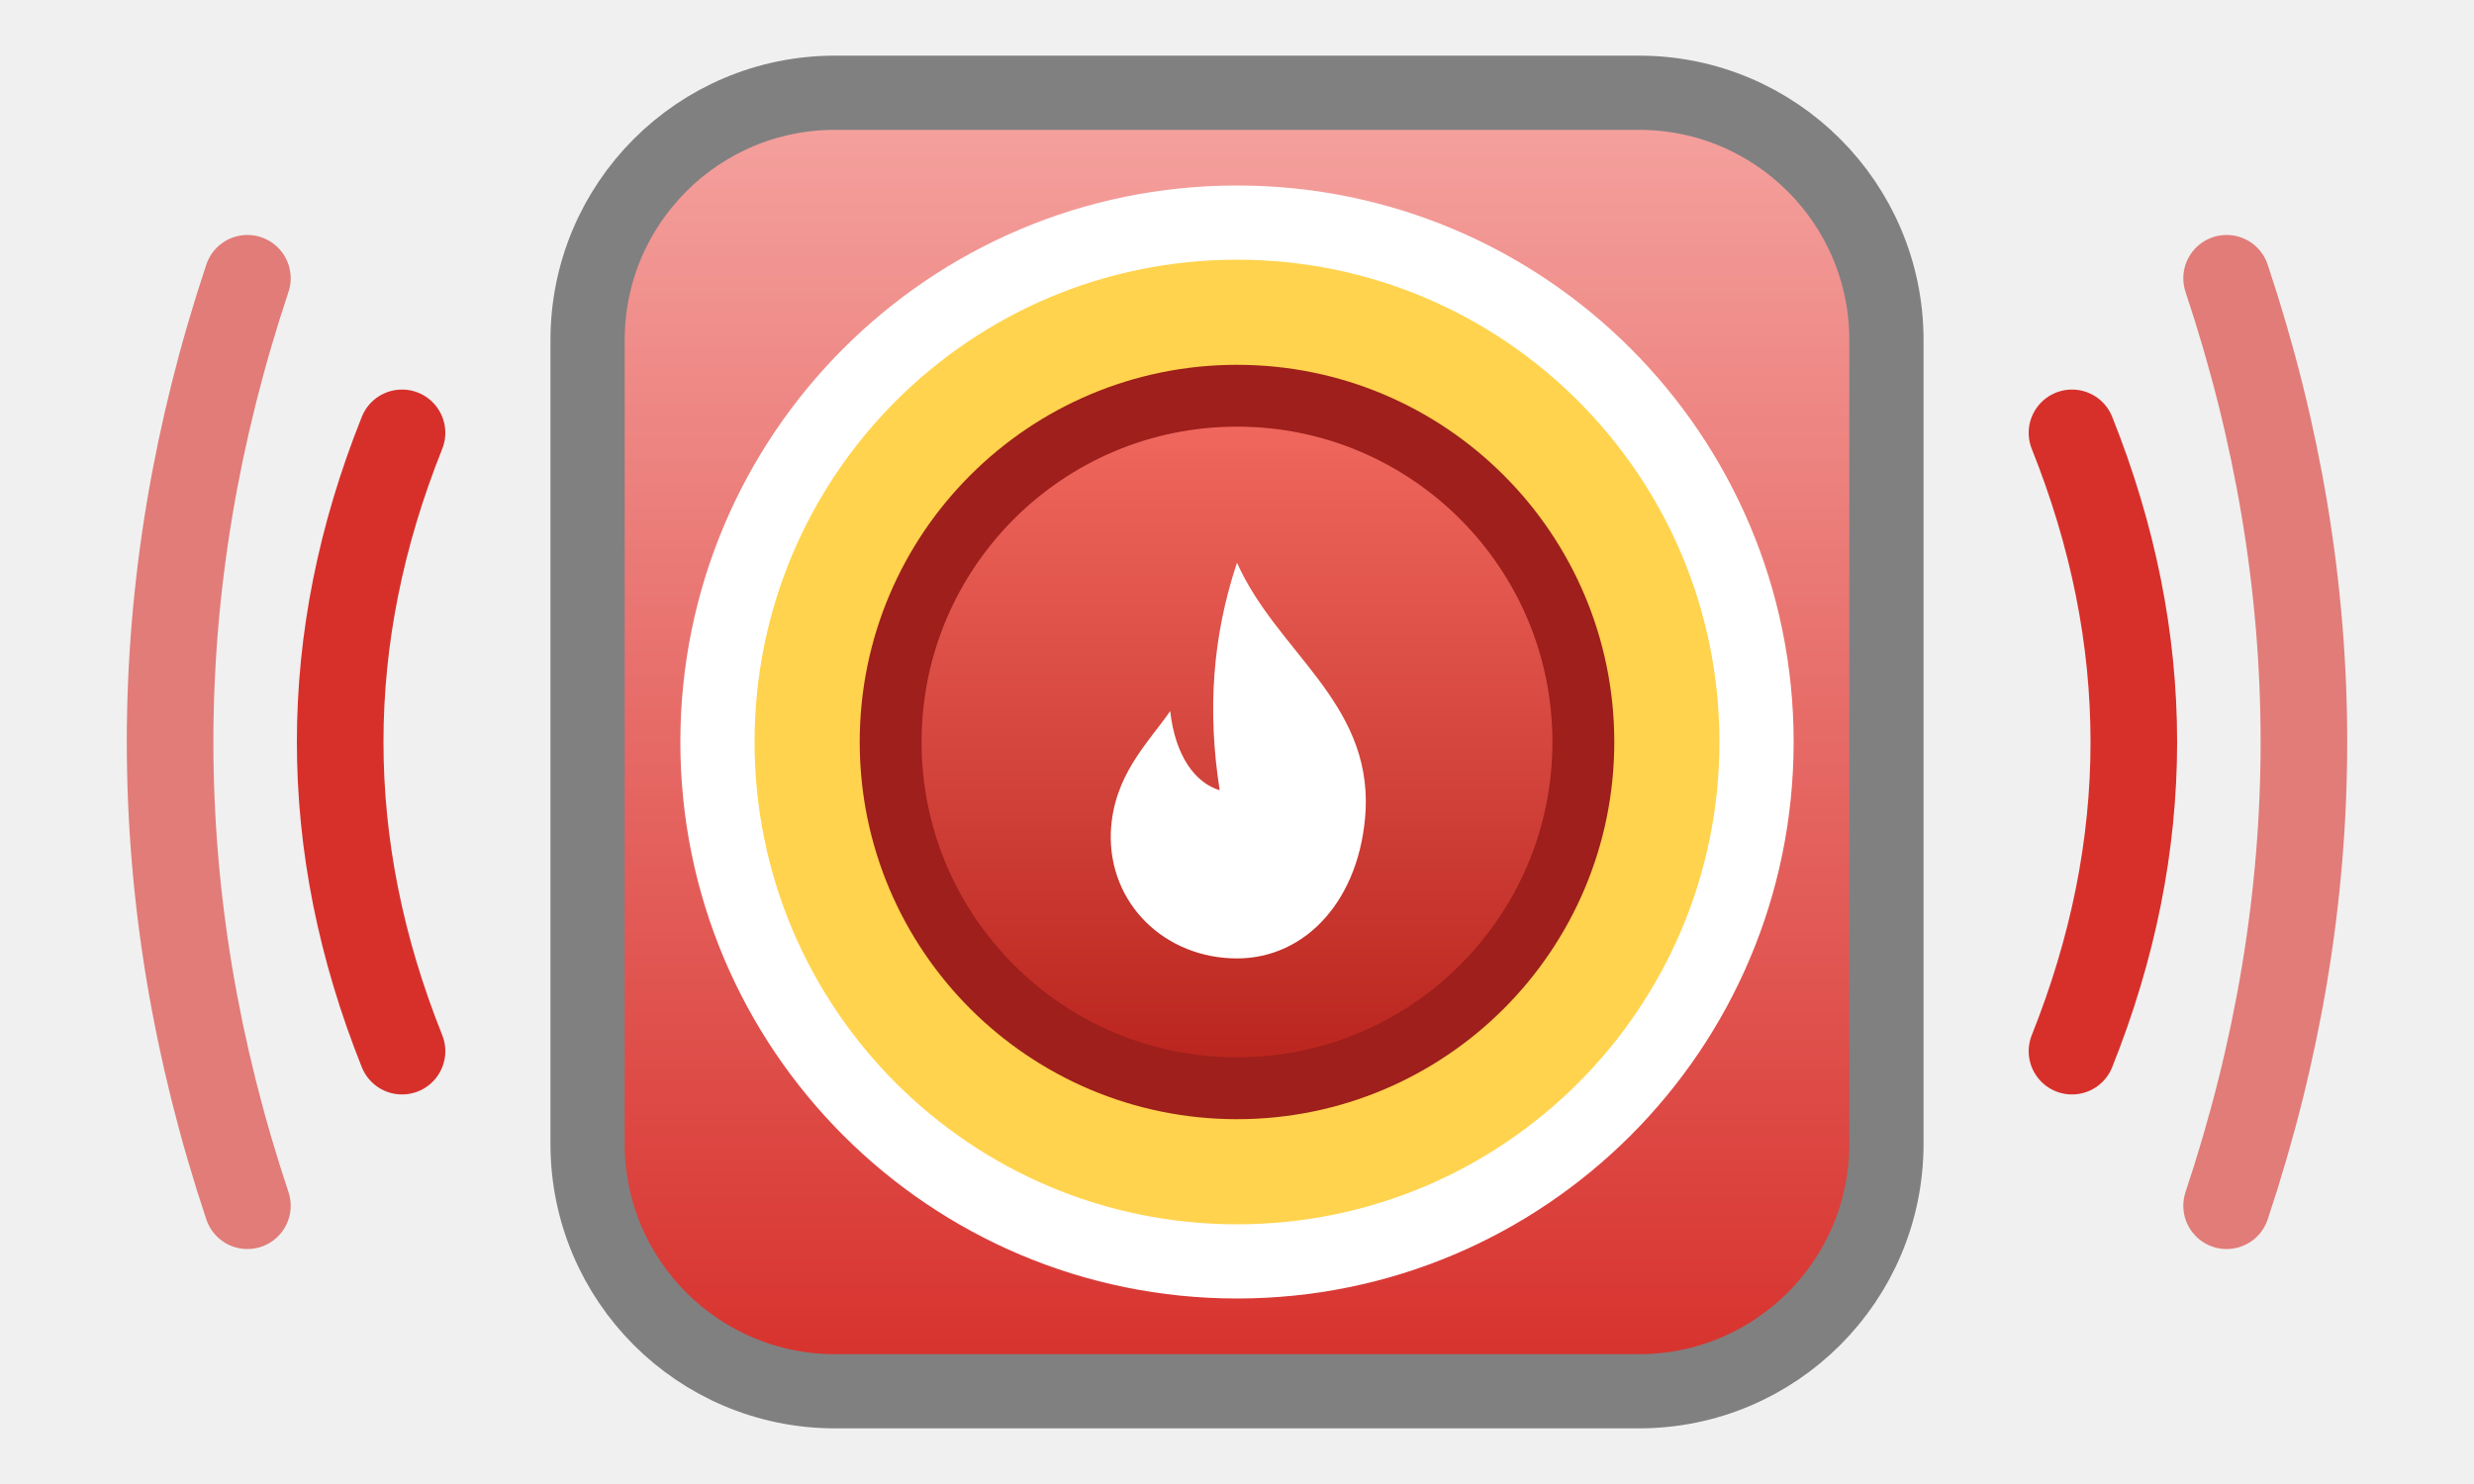
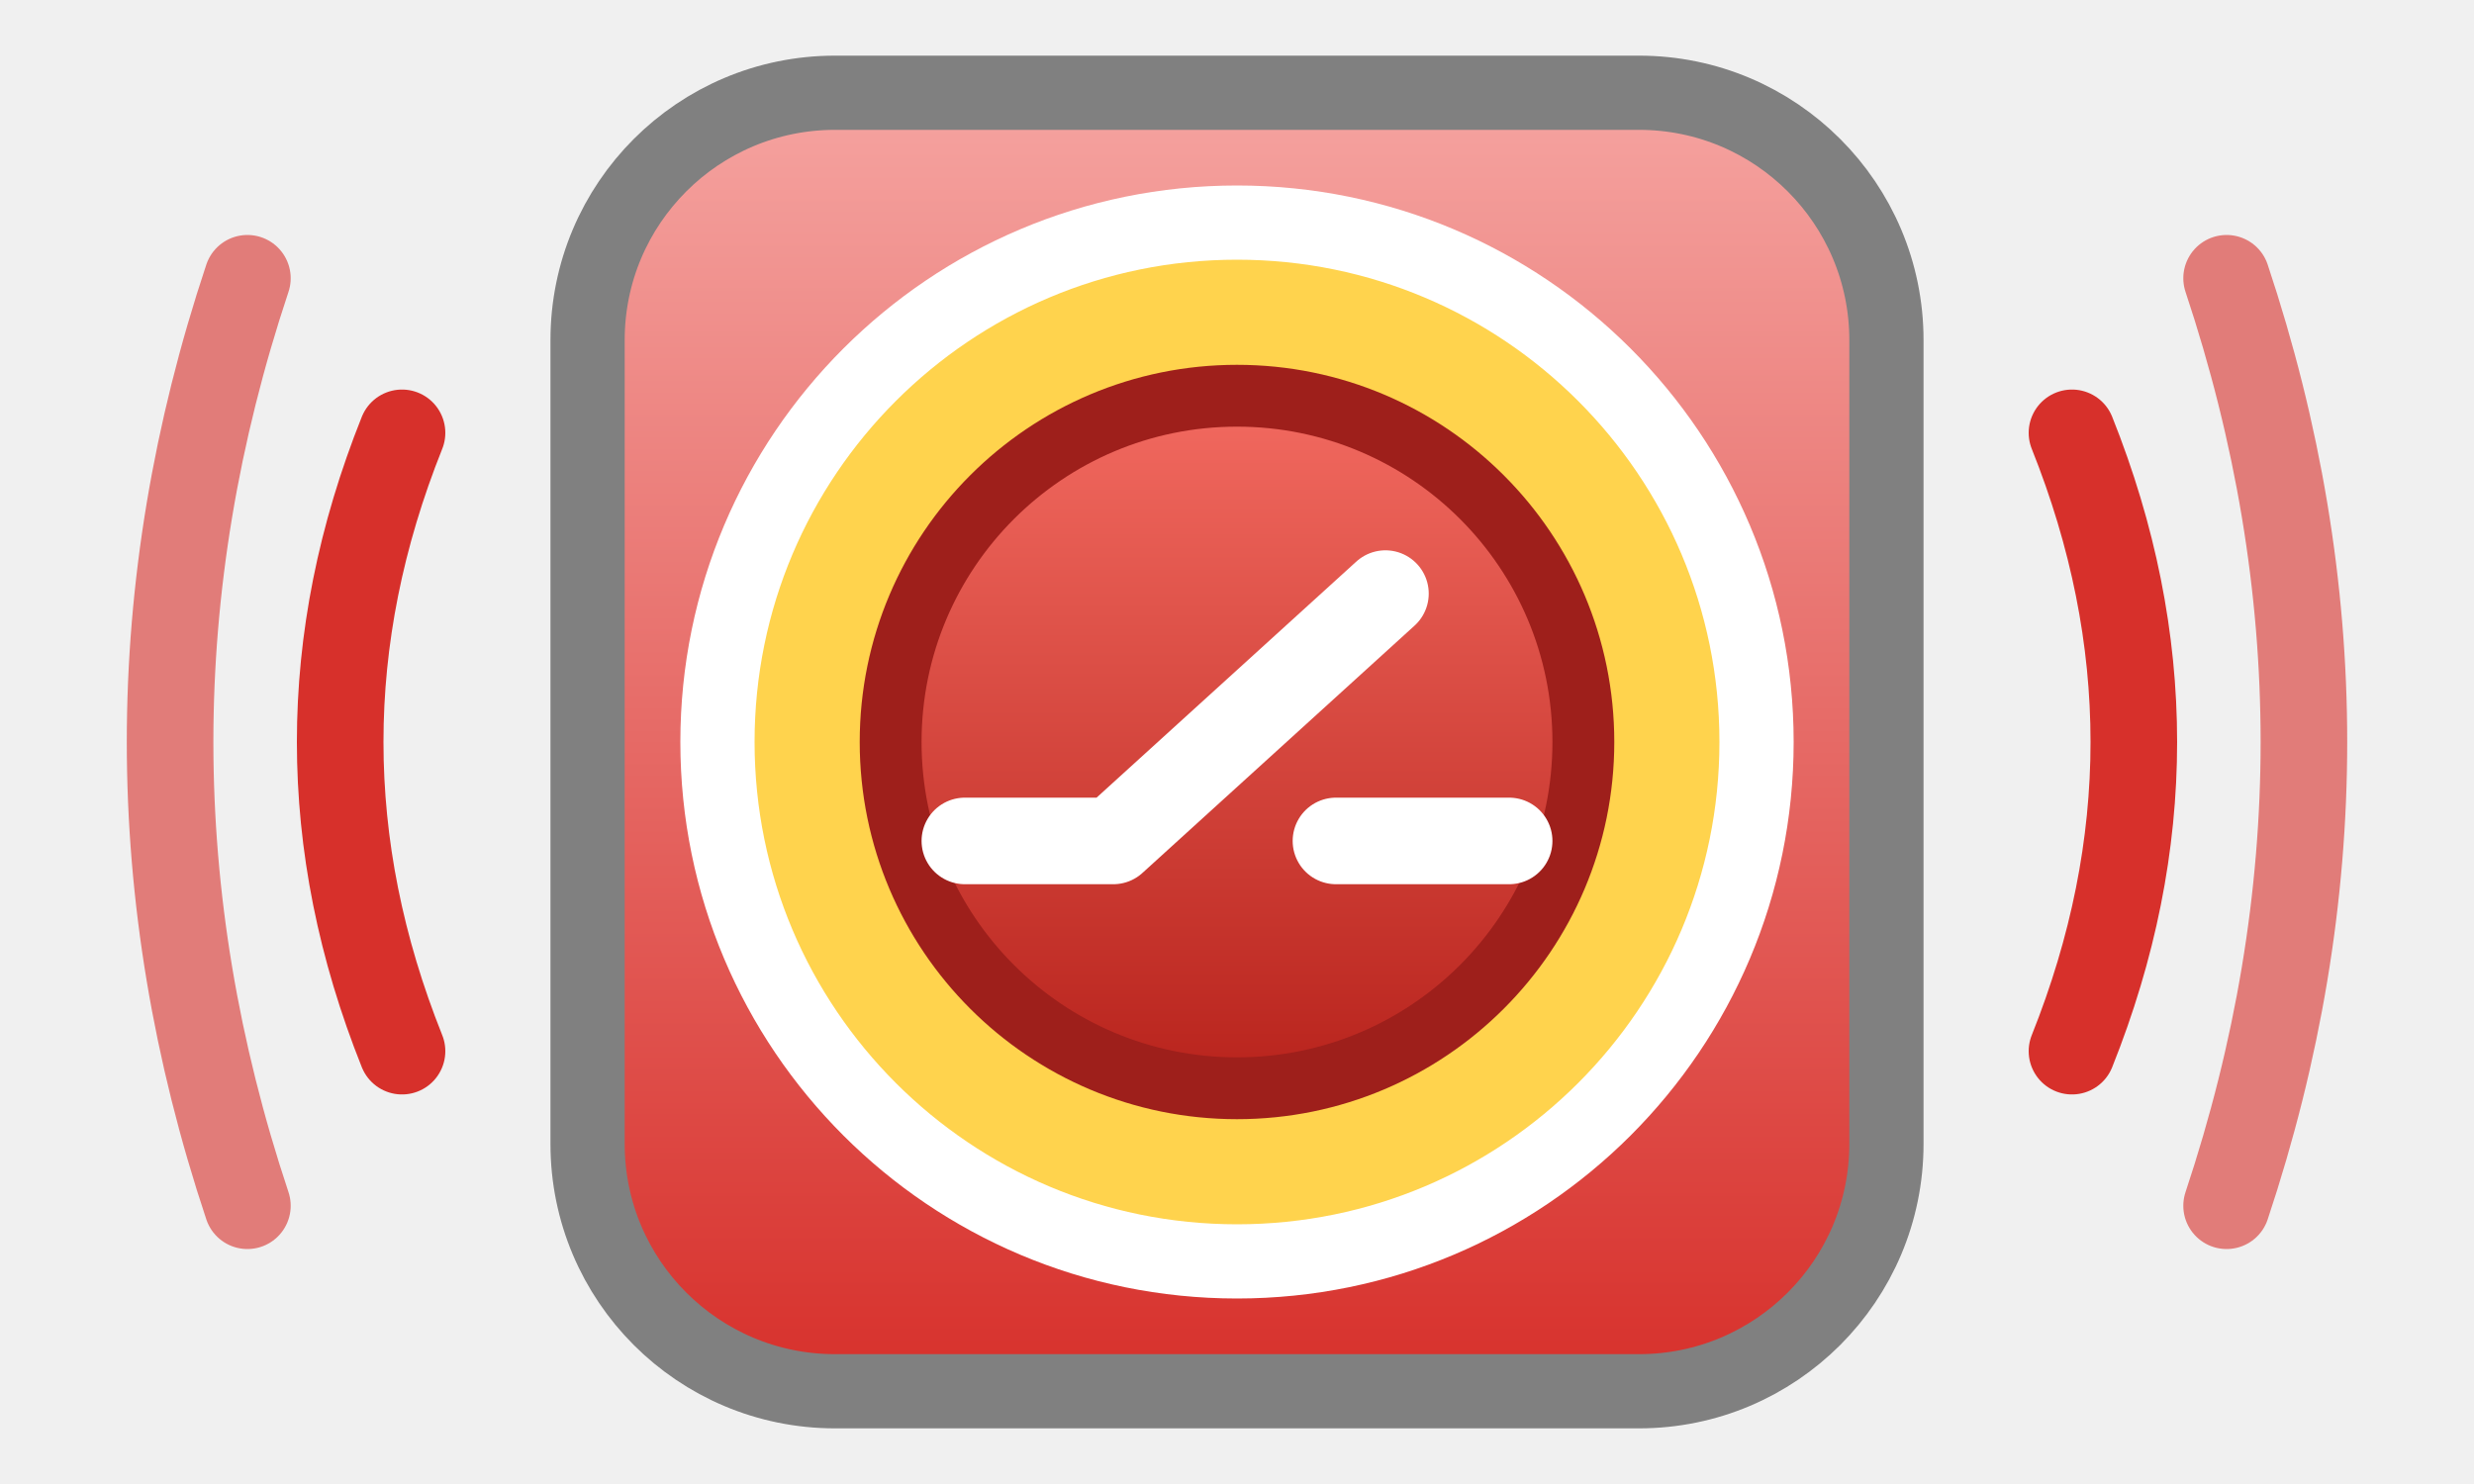
<svg xmlns="http://www.w3.org/2000/svg" width="40" height="24" viewBox="0 0 40 24" role="img">
  <defs>
    <linearGradient id="gK" x1="0" y1="0" x2="0" y2="1">
      <stop offset="0" stop-color="#F5A3A0" />
      <stop offset="1" stop-color="#D7302B" />
    </linearGradient>
    <linearGradient id="gP" x1="0" y1="0" x2="0" y2="1">
      <stop offset="0" stop-color="#F26A60" />
      <stop offset="1" stop-color="#B8231C" />
    </linearGradient>
  </defs>
  <g>
    <animate attributeName="opacity" values="1;0.4;1" keyTimes="0;0.5;1" calcMode="spline" keySplines="0.45 0 0.55 1;0.45 0 0.55 1" dur="0.6s" repeatCount="indefinite" />
    <rect x="9.5" y="1.5" width="21" height="21" rx="4" fill="url(#gK)" />
  </g>
  <rect x="9.5" y="1.5" width="21" height="21" rx="4" fill="none" stroke="#808080" stroke-width="1.2" />
  <circle cx="20" cy="12" r="8.4" fill="#FFD34D" stroke="#FFFFFF" stroke-width="1.2" />
  <circle cx="20" cy="12" r="5.6" fill="url(#gP)" stroke="#9E1F1B" stroke-width="1" />
-   <path d="M12,4 C13.6,7.6 17.4,9.6 17.2,14 C17,17.6 14.8,20 12,20 C9.1,20 6.8,17.8 6.9,14.9 C7,12.6 8.4,11.3 9.3,10 C9.5,11.8 10.3,12.9 11.3,13.2 C10.8,10 11,7 12,4 Z" transform="translate(20 12.3) scale(0.4) translate(-12 -12)" fill="#FFFFFF" stroke="none" stroke-width="0.00" stroke-linejoin="round" />
+   <path d="M15.6,13.6 H18 L22.4,9.6 M21.6,13.6 H24.4" fill="none" stroke="#FFFFFF" stroke-width="1.4" stroke-linecap="round" stroke-linejoin="round" />
  <g fill="none" stroke="#D7302B" stroke-width="1.4" stroke-linecap="round">
    <animate attributeName="opacity" values="1;0.15" dur="0.5s" calcMode="discrete" repeatCount="indefinite" />
    <path d="M6.5,7 q-2,5 0,10" />
    <path d="M4.0,4.5 q-2.5,7.5 0,15" stroke-opacity="0.6" />
    <path d="M33.5,7 q2,5 0,10" />
    <path d="M36.0,4.5 q2.5,7.5 0,15" stroke-opacity="0.6" />
  </g>
</svg>
